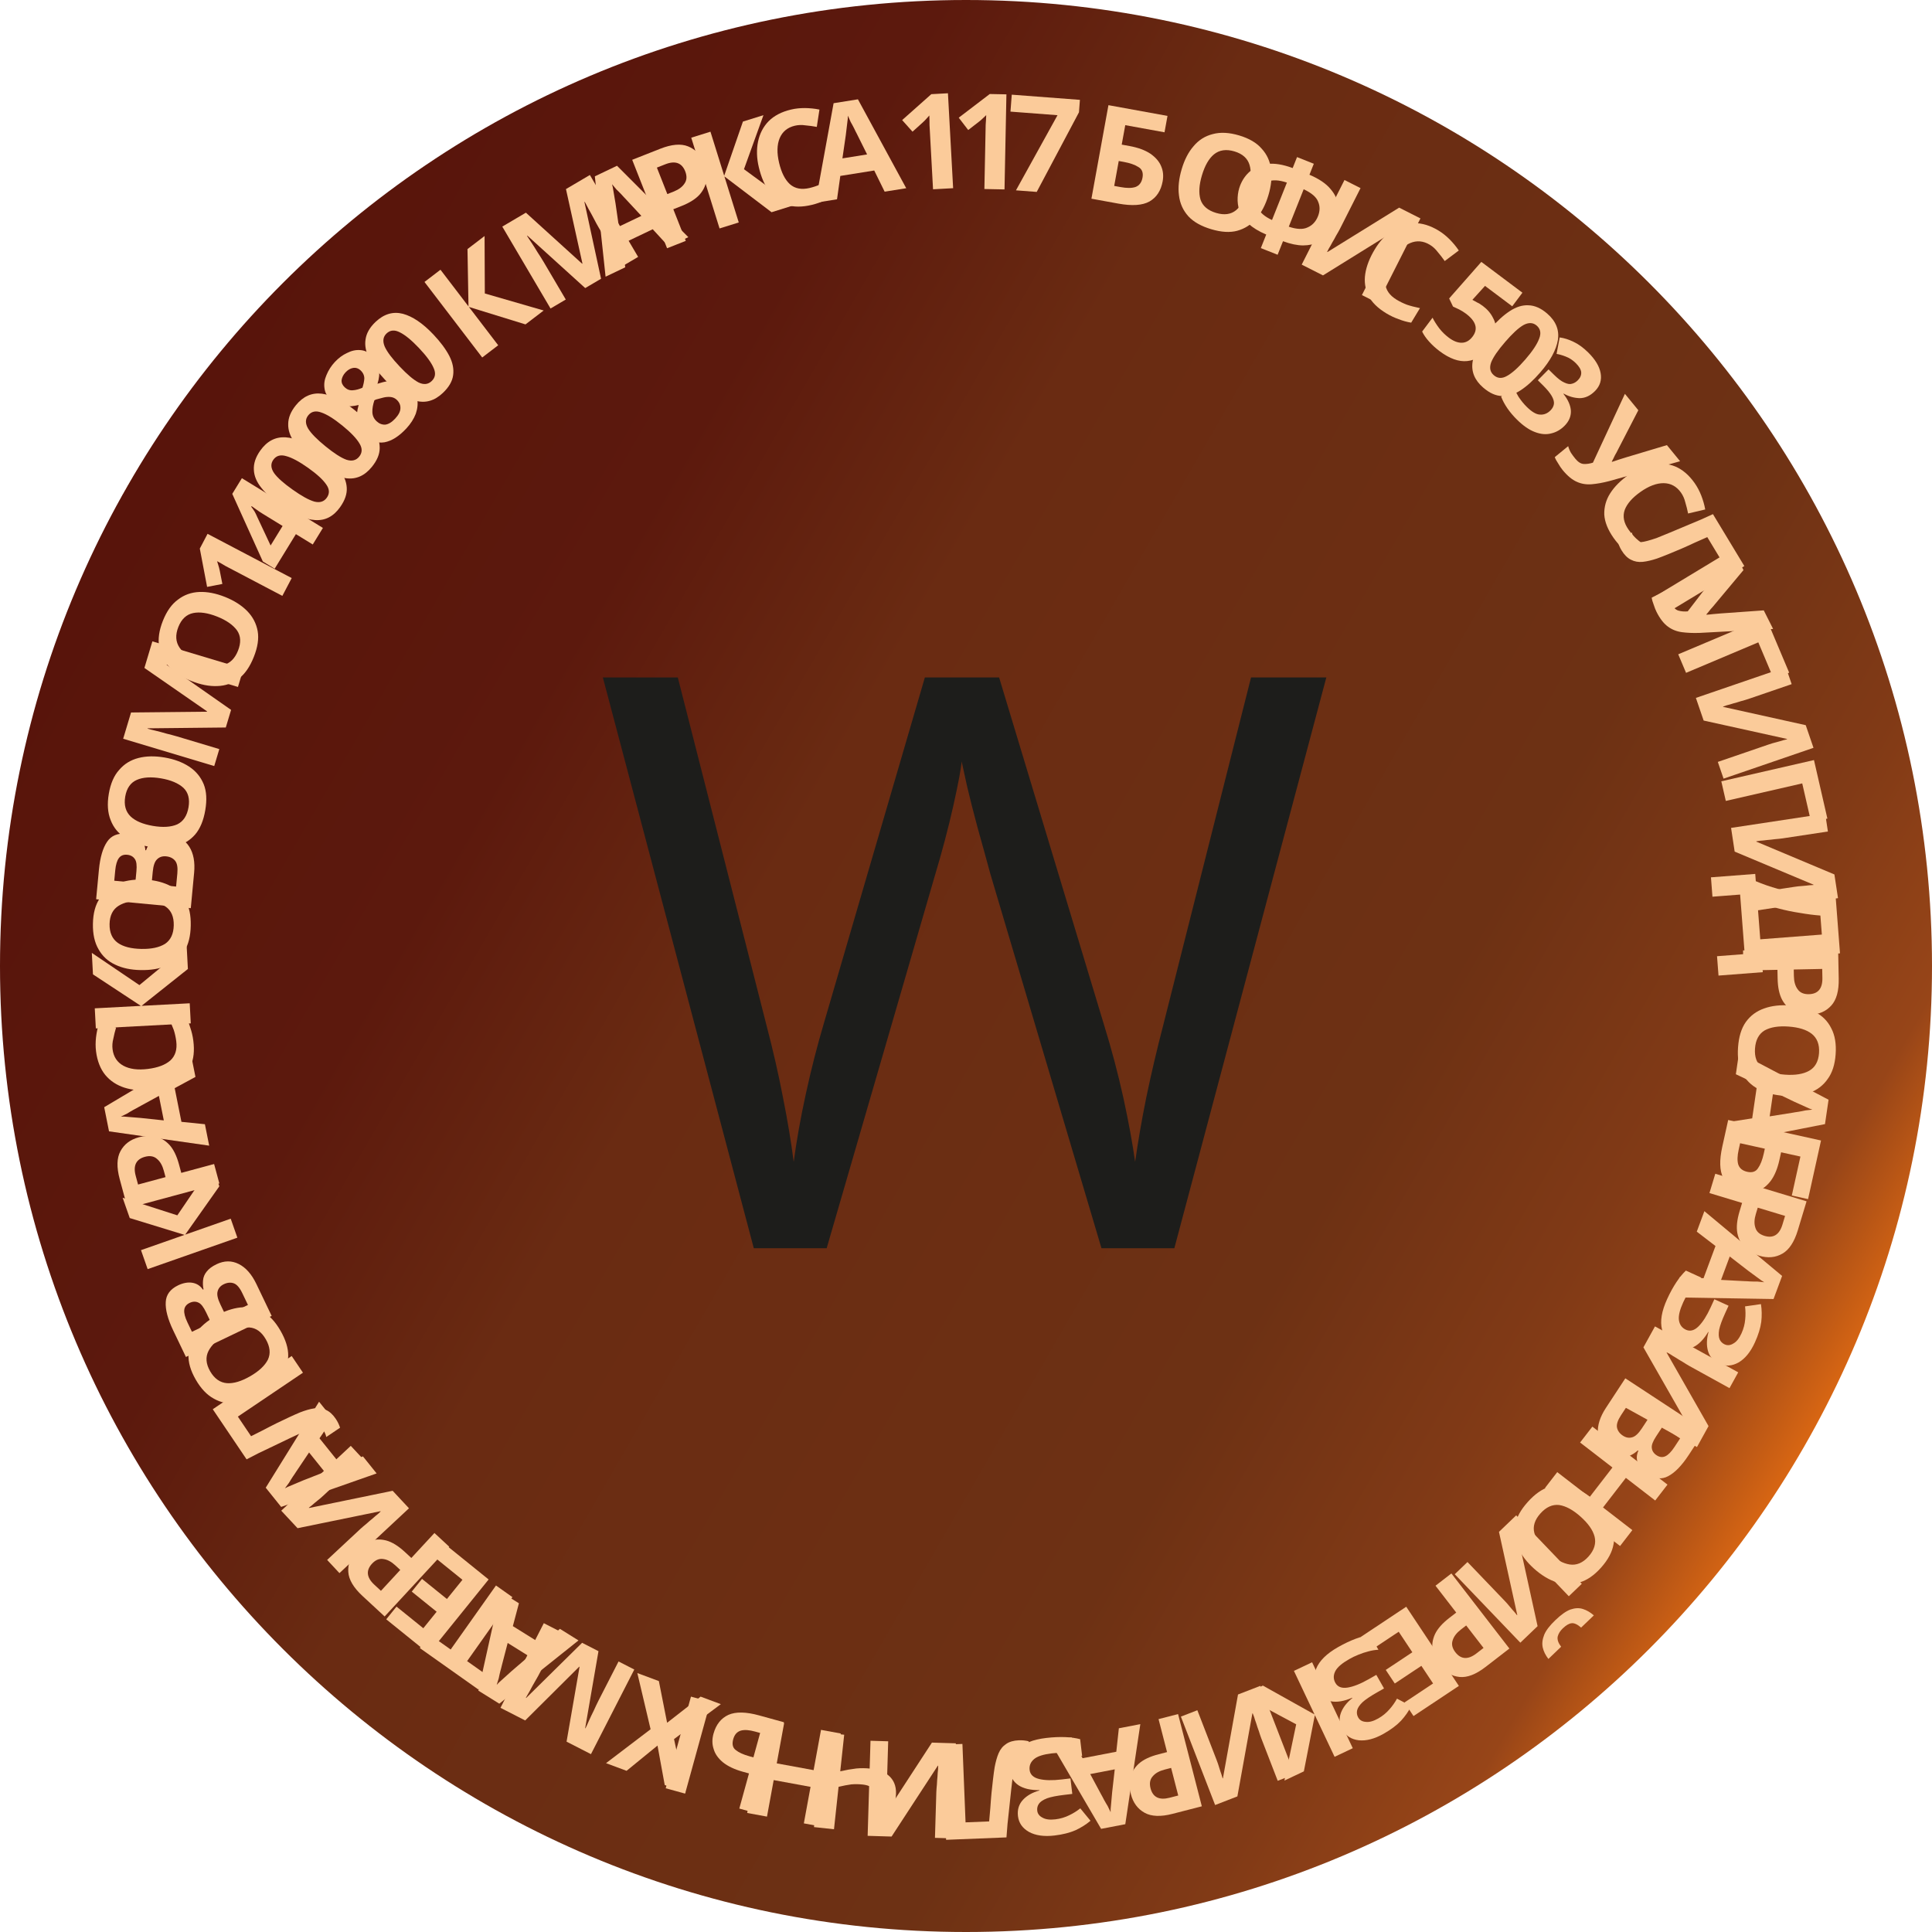
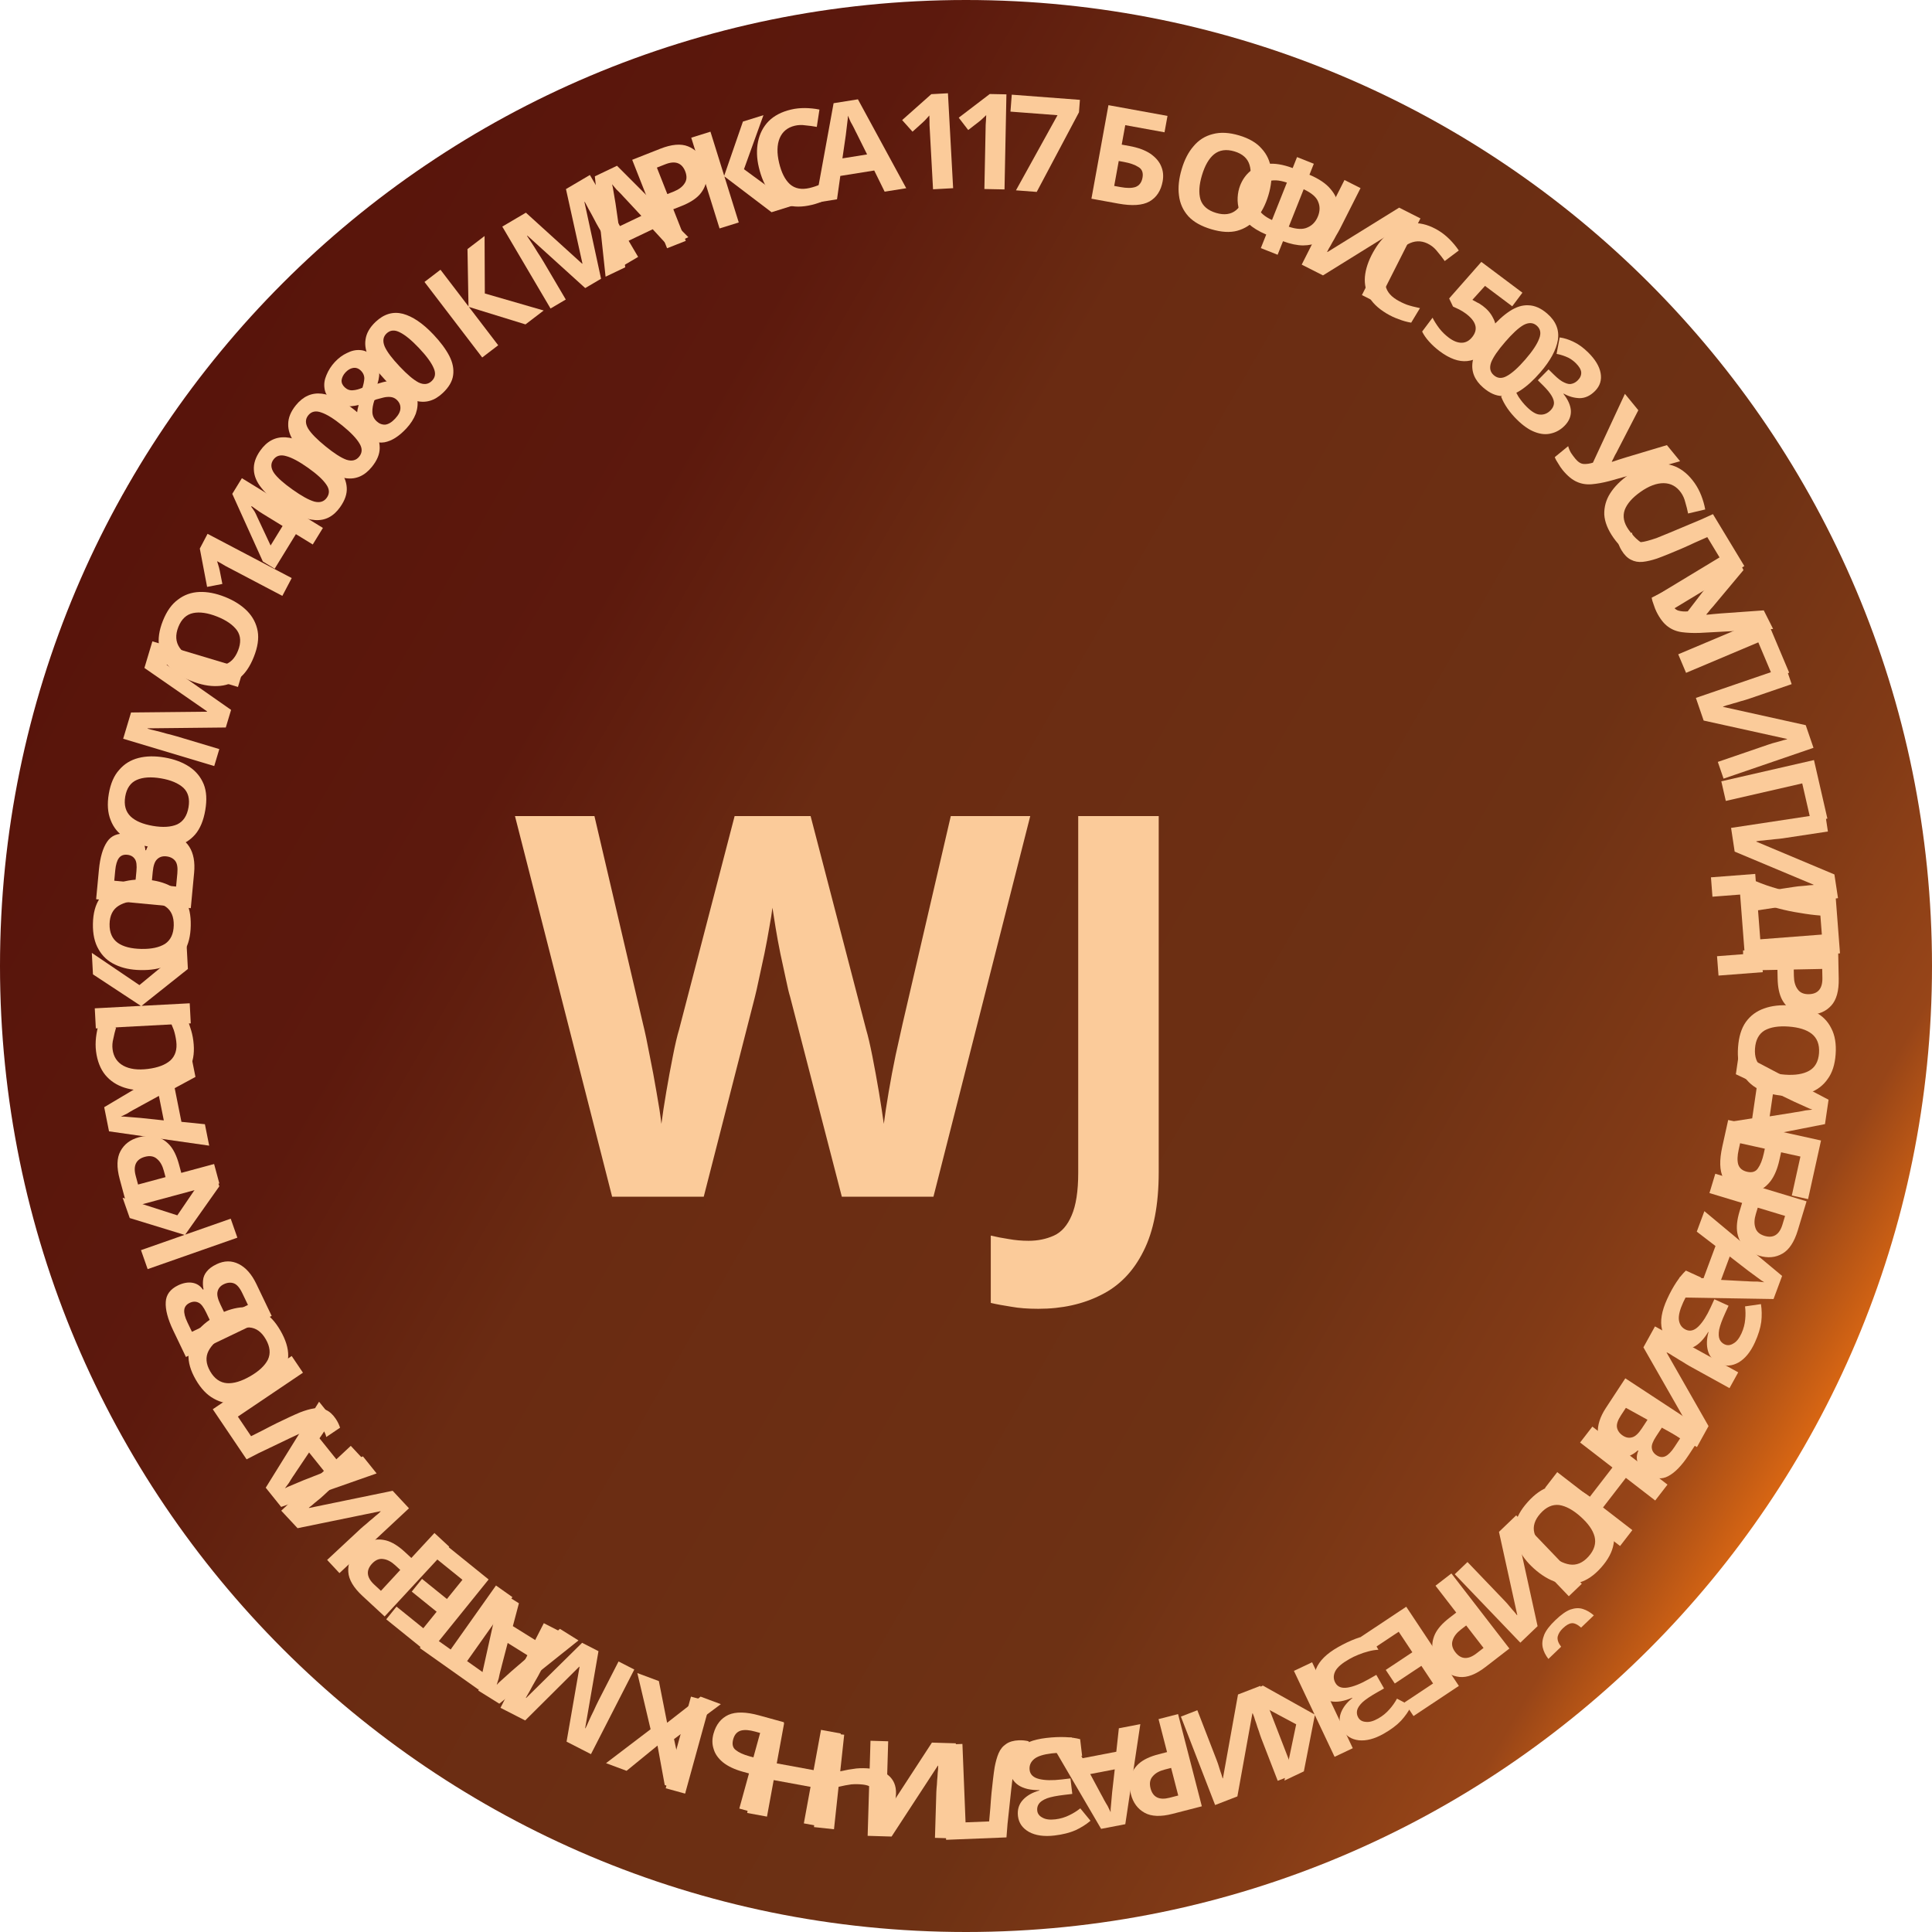
<svg xmlns="http://www.w3.org/2000/svg" viewBox="0 0 87 87">
  <defs>
-     <style>.cls-1{fill:url(#linear-gradient);}.cls-2{font-size:6px;fill:#fbcb9a;font-family:DINCondensed-Bold, DIN Condensed;font-weight:700;}.cls-3{font-size:36px;fill:#1d1d1b;font-family:MyriadPro-Regular, Myriad Pro;}</style>
+     <style>.cls-1{fill:url(#linear-gradient);}.cls-2{font-size:6px;font-family:DINCondensed-Bold, DIN Condensed;font-weight:700;}.cls-2,.cls-3{fill:#fbcb9a;}.cls-3{font-size:24px;font-family:Arial-Black, Arial Black;font-weight:800;}</style>
    <linearGradient id="linear-gradient" x1="5.82" y1="21.75" x2="81.18" y2="65.25" gradientUnits="userSpaceOnUse">
      <stop offset="0" stop-color="#793710" />
      <stop offset="0" stop-color="#58140b" />
      <stop offset="0.24" stop-color="#5c190d" />
      <stop offset="0.39" stop-color="#6a2b12" />
      <stop offset="0.72" stop-color="#6d3114" />
      <stop offset="0.85" stop-color="#813a16" />
      <stop offset="0.94" stop-color="#974518" />
      <stop offset="1" stop-color="#d86613" />
    </linearGradient>
  </defs>
  <g id="_87mm" data-name="87mm">
    <circle class="cls-1" cx="43.5" cy="43.5" r="43.5" />
  </g>
  <g id="Layer_3" data-name="Layer 3">
    <text class="cls-2" transform="translate(69.82 20.4) rotate(50.68)">У</text>
    <text class="cls-2" transform="translate(71.4 22.33) rotate(54.75)">С</text>
    <text class="cls-2" transform="matrix(0.52, 0.86, -0.86, 0.52, 72.82, 24.33)">Л</text>
    <text class="cls-2" transform="translate(74.23 26.69) rotate(63.27)">У</text>
    <text class="cls-2" transform="translate(75.36 28.96) rotate(67.12)">Г</text>
    <text class="cls-2" transform="translate(76.19 30.91) rotate(71.08)">И</text>
    <text class="cls-2" transform="matrix(0.27, 0.96, -0.96, 0.27, 77.05, 33.49)"> </text>
    <text class="cls-2" transform="translate(77.39 34.65) rotate(77.09)">Г</text>
    <text class="cls-2" transform="matrix(0.15, 0.99, -0.99, 0.15, 77.87, 36.74)">И</text>
    <text class="cls-2" transform="translate(78.29 39.38) rotate(85.6)">Д</text>
    <text class="cls-2" transform="matrix(0.02, 1, -1, 0.02, 78.48, 42.25)">Р</text>
    <text class="cls-2" transform="translate(78.5 44.78) rotate(94.12)">О</text>
    <text class="cls-2" transform="translate(78.31 47.4) rotate(98.33)">А</text>
    <text class="cls-2" transform="translate(77.94 49.9) rotate(102.46)">Б</text>
    <text class="cls-2" transform="matrix(-0.29, 0.96, -0.96, -0.29, 77.4, 52.33)">Р</text>
    <text class="cls-2" transform="translate(76.75 54.54) rotate(110.37)">А</text>
    <text class="cls-2" transform="translate(75.89 56.86) rotate(114.55)">З</text>
    <text class="cls-2" transform="translate(74.79 59.25) rotate(118.9)">И</text>
    <text class="cls-2" transform="translate(73.49 61.61) rotate(123.27)">В</text>
    <text class="cls-2" transform="matrix(-0.61, 0.79, -0.79, -0.61, 72.04, 63.81)">Н</text>
    <text class="cls-2" transform="matrix(-0.67, 0.75, -0.75, -0.67, 70.44, 65.89)">О</text>
    <text class="cls-2" transform="matrix(-0.72, 0.69, -0.69, -0.72, 68.67, 67.86)">Й</text>
    <text class="cls-2" transform="translate(66.71 69.71) rotate(139.36)"> </text>
    <text class="cls-2" transform="matrix(-0.79, 0.61, -0.61, -0.79, 65.79, 70.52)">Р</text>
    <text class="cls-2" transform="translate(63.78 72.05) rotate(146.39)">Е</text>
    <text class="cls-2" transform="translate(61.88 73.32) rotate(150.41)">З</text>
    <text class="cls-2" transform="translate(59.58 74.62) rotate(154.67)">К</text>
    <text class="cls-2" transform="matrix(-0.93, 0.36, -0.36, -0.93, 57.26, 75.72)">И</text>
    <text class="cls-2" transform="translate(54.72 76.67) rotate(162.24)"> </text>
    <text class="cls-2" transform="matrix(-0.97, 0.25, -0.25, -0.97, 53.58, 77.05)">Р</text>
    <text class="cls-2" transform="translate(51.35 77.64) rotate(169.11)">А</text>
    <text class="cls-2" transform="translate(48.93 78.11) rotate(173.25)">З</text>
    <text class="cls-2" transform="matrix(-1, 0.04, -0.04, -1, 46.37, 78.41)">Л</text>
    <text class="cls-2" transform="matrix(-1, -0.03, 0.03, -1, 43.59, 78.52)">И</text>
    <text class="cls-2" transform="translate(40.92 78.43) rotate(-173.84)">Ч</text>
    <text class="cls-2" transform="translate(38.4 78.16) rotate(-169.6)">Н</text>
    <text class="cls-2" transform="translate(35.83 77.7) rotate(-164.59)">Ы</text>
    <text class="cls-2" transform="matrix(-0.94, -0.35, 0.35, -0.94, 32.46, 76.74)">Х</text>
    <text class="cls-2" transform="translate(30.19 75.89) rotate(-156.72)"> </text>
    <text class="cls-2" transform="translate(29.05 75.43) rotate(-152.88)">М</text>
    <text class="cls-2" transform="matrix(-0.85, -0.53, 0.53, -0.85, 26.05, 73.87)">А</text>
    <text class="cls-2" transform="translate(24.12 72.66) rotate(-144.71)">Т</text>
    <text class="cls-2" transform="matrix(-0.78, -0.63, 0.63, -0.78, 22.43, 71.47)">Е</text>
    <text class="cls-2" transform="translate(20.63 70.02) rotate(-137.22)">Р</text>
    <text class="cls-2" transform="translate(18.79 68.32) rotate(-132.99)">И</text>
    <text class="cls-2" transform="translate(16.96 66.35) rotate(-128.76)">А</text>
    <text class="cls-2" transform="matrix(-0.56, -0.83, 0.83, -0.56, 15.34, 64.33)">Л</text>
    <text class="cls-2" transform="translate(13.77 62.03) rotate(-119.9)">О</text>
    <text class="cls-2" transform="translate(12.47 59.75) rotate(-115.6)">В</text>
    <text class="cls-2" transform="translate(11.35 57.37) rotate(-112.44)"> </text>
    <text class="cls-2" transform="translate(10.87 56.25) rotate(-109.32)">К</text>
    <text class="cls-2" transform="translate(10.02 53.82) rotate(-105.1)">Р</text>
    <text class="cls-2" transform="translate(9.42 51.59) rotate(-101.3)">А</text>
    <text class="cls-2" transform="translate(8.93 49.14) rotate(-97.2)">С</text>
    <text class="cls-2" transform="translate(8.62 46.63) rotate(-93.04)">К</text>
    <text class="cls-2" transform="translate(8.48 44.07) rotate(-88.87)">О</text>
    <text class="cls-2" transform="translate(8.54 41.44) rotate(-84.61)">В</text>
    <text class="cls-2" transform="translate(8.78 38.83) rotate(-80.32)">О</text>
    <text class="cls-2" transform="translate(9.25 36.22) rotate(-77.14)"> </text>
    <text class="cls-2" transform="translate(9.49 35.02) rotate(-73.3)">М</text>
    <text class="cls-2" transform="translate(10.49 31.78) rotate(-68.35)">О</text>
    <text class="cls-2" transform="matrix(0.42, -0.91, 0.91, 0.42, 11.49, 29.31)"> </text>
    <text class="cls-2" transform="translate(11.98 28.23) rotate(-62.27)">1</text>
    <text class="cls-2" transform="translate(13.07 26.17) rotate(-58.46)">4</text>
    <text class="cls-2" transform="translate(14.28 24.19) rotate(-54.67)">0</text>
    <text class="cls-2" transform="translate(15.62 22.31) rotate(-50.89)">0</text>
    <text class="cls-2" transform="matrix(0.68, -0.73, 0.73, 0.68, 17.08, 20.51)">8</text>
    <text class="cls-2" transform="translate(18.66 18.82) rotate(-43.38)">0</text>
    <text class="cls-2" transform="translate(20.37 17.23) rotate(-40.47)"> </text>
    <text class="cls-2" transform="translate(21.28 16.43) rotate(-37.39)">К</text>
    <text class="cls-2" transform="translate(23.34 14.88) rotate(-34.3)"> </text>
    <text class="cls-2" transform="translate(24.32 14.17) rotate(-30.5)">М</text>
    <text class="cls-2" transform="matrix(0.9, -0.43, 0.43, 0.9, 27.27, 12.46)">А</text>
    <text class="cls-2" transform="translate(29.53 11.38) rotate(-21.52)">Р</text>
    <text class="cls-2" transform="translate(31.88 10.45) rotate(-17.32)">К</text>
    <text class="cls-2" transform="matrix(0.97, -0.23, 0.23, 0.97, 34.33, 9.69)">С</text>
    <text class="cls-2" transform="translate(36.72 9.13) rotate(-9.09)">А</text>
    <text class="cls-2" transform="matrix(0.99, -0.1, 0.1, 0.99, 39.23, 8.75)"> </text>
    <text class="cls-2" transform="translate(40.44 8.61) rotate(-3.13)">1</text>
    <text class="cls-2" transform="matrix(1, 0.02, -0.02, 1, 42.75, 8.48)">1</text>
    <text class="cls-2" transform="translate(45.08 8.52) rotate(4.35)">7</text>
    <text class="cls-2" transform="matrix(0.99, 0.13, -0.13, 0.99, 47.41, 8.71)"> </text>
    <text class="cls-2" transform="translate(48.61 8.85) rotate(10.31)">Б</text>
    <text class="cls-2" transform="translate(51.07 9.32) rotate(13.36)"> </text>
    <text class="cls-2" transform="translate(52.27 9.58) rotate(16.57)">О</text>
    <text class="cls-2" transform="matrix(0.93, 0.37, -0.37, 0.93, 54.78, 10.31)">Ф</text>
    <text class="cls-2" transform="matrix(0.89, 0.45, -0.45, 0.89, 58.13, 11.67)">И</text>
    <text class="cls-2" transform="translate(60.51 12.88) rotate(31.11)">С</text>
    <text class="cls-2" transform="translate(62.69 14.22) rotate(34.21)"> </text>
    <text class="cls-2" transform="matrix(0.8, 0.6, -0.6, 0.8, 63.7, 14.89)">5</text>
    <text class="cls-2" transform="translate(65.54 16.29) rotate(40.86)">0</text>
    <text class="cls-2" transform="translate(67.31 17.82) rotate(44.66)">3</text>
    <text class="cls-2" transform="translate(68.94 19.46) rotate(47.52)"> </text>
    <text class="cls-2" transform="translate(69.77 20.37) rotate(49.53)"> </text>
  </g>
  <g id="Layer_8" data-name="Layer 8">
-     <text class="cls-3" transform="translate(26.71 56.21)">W</text>
+     <text class="cls-3" transform="translate(23.19 53.89)">WJ</text>
  </g>
</svg>
